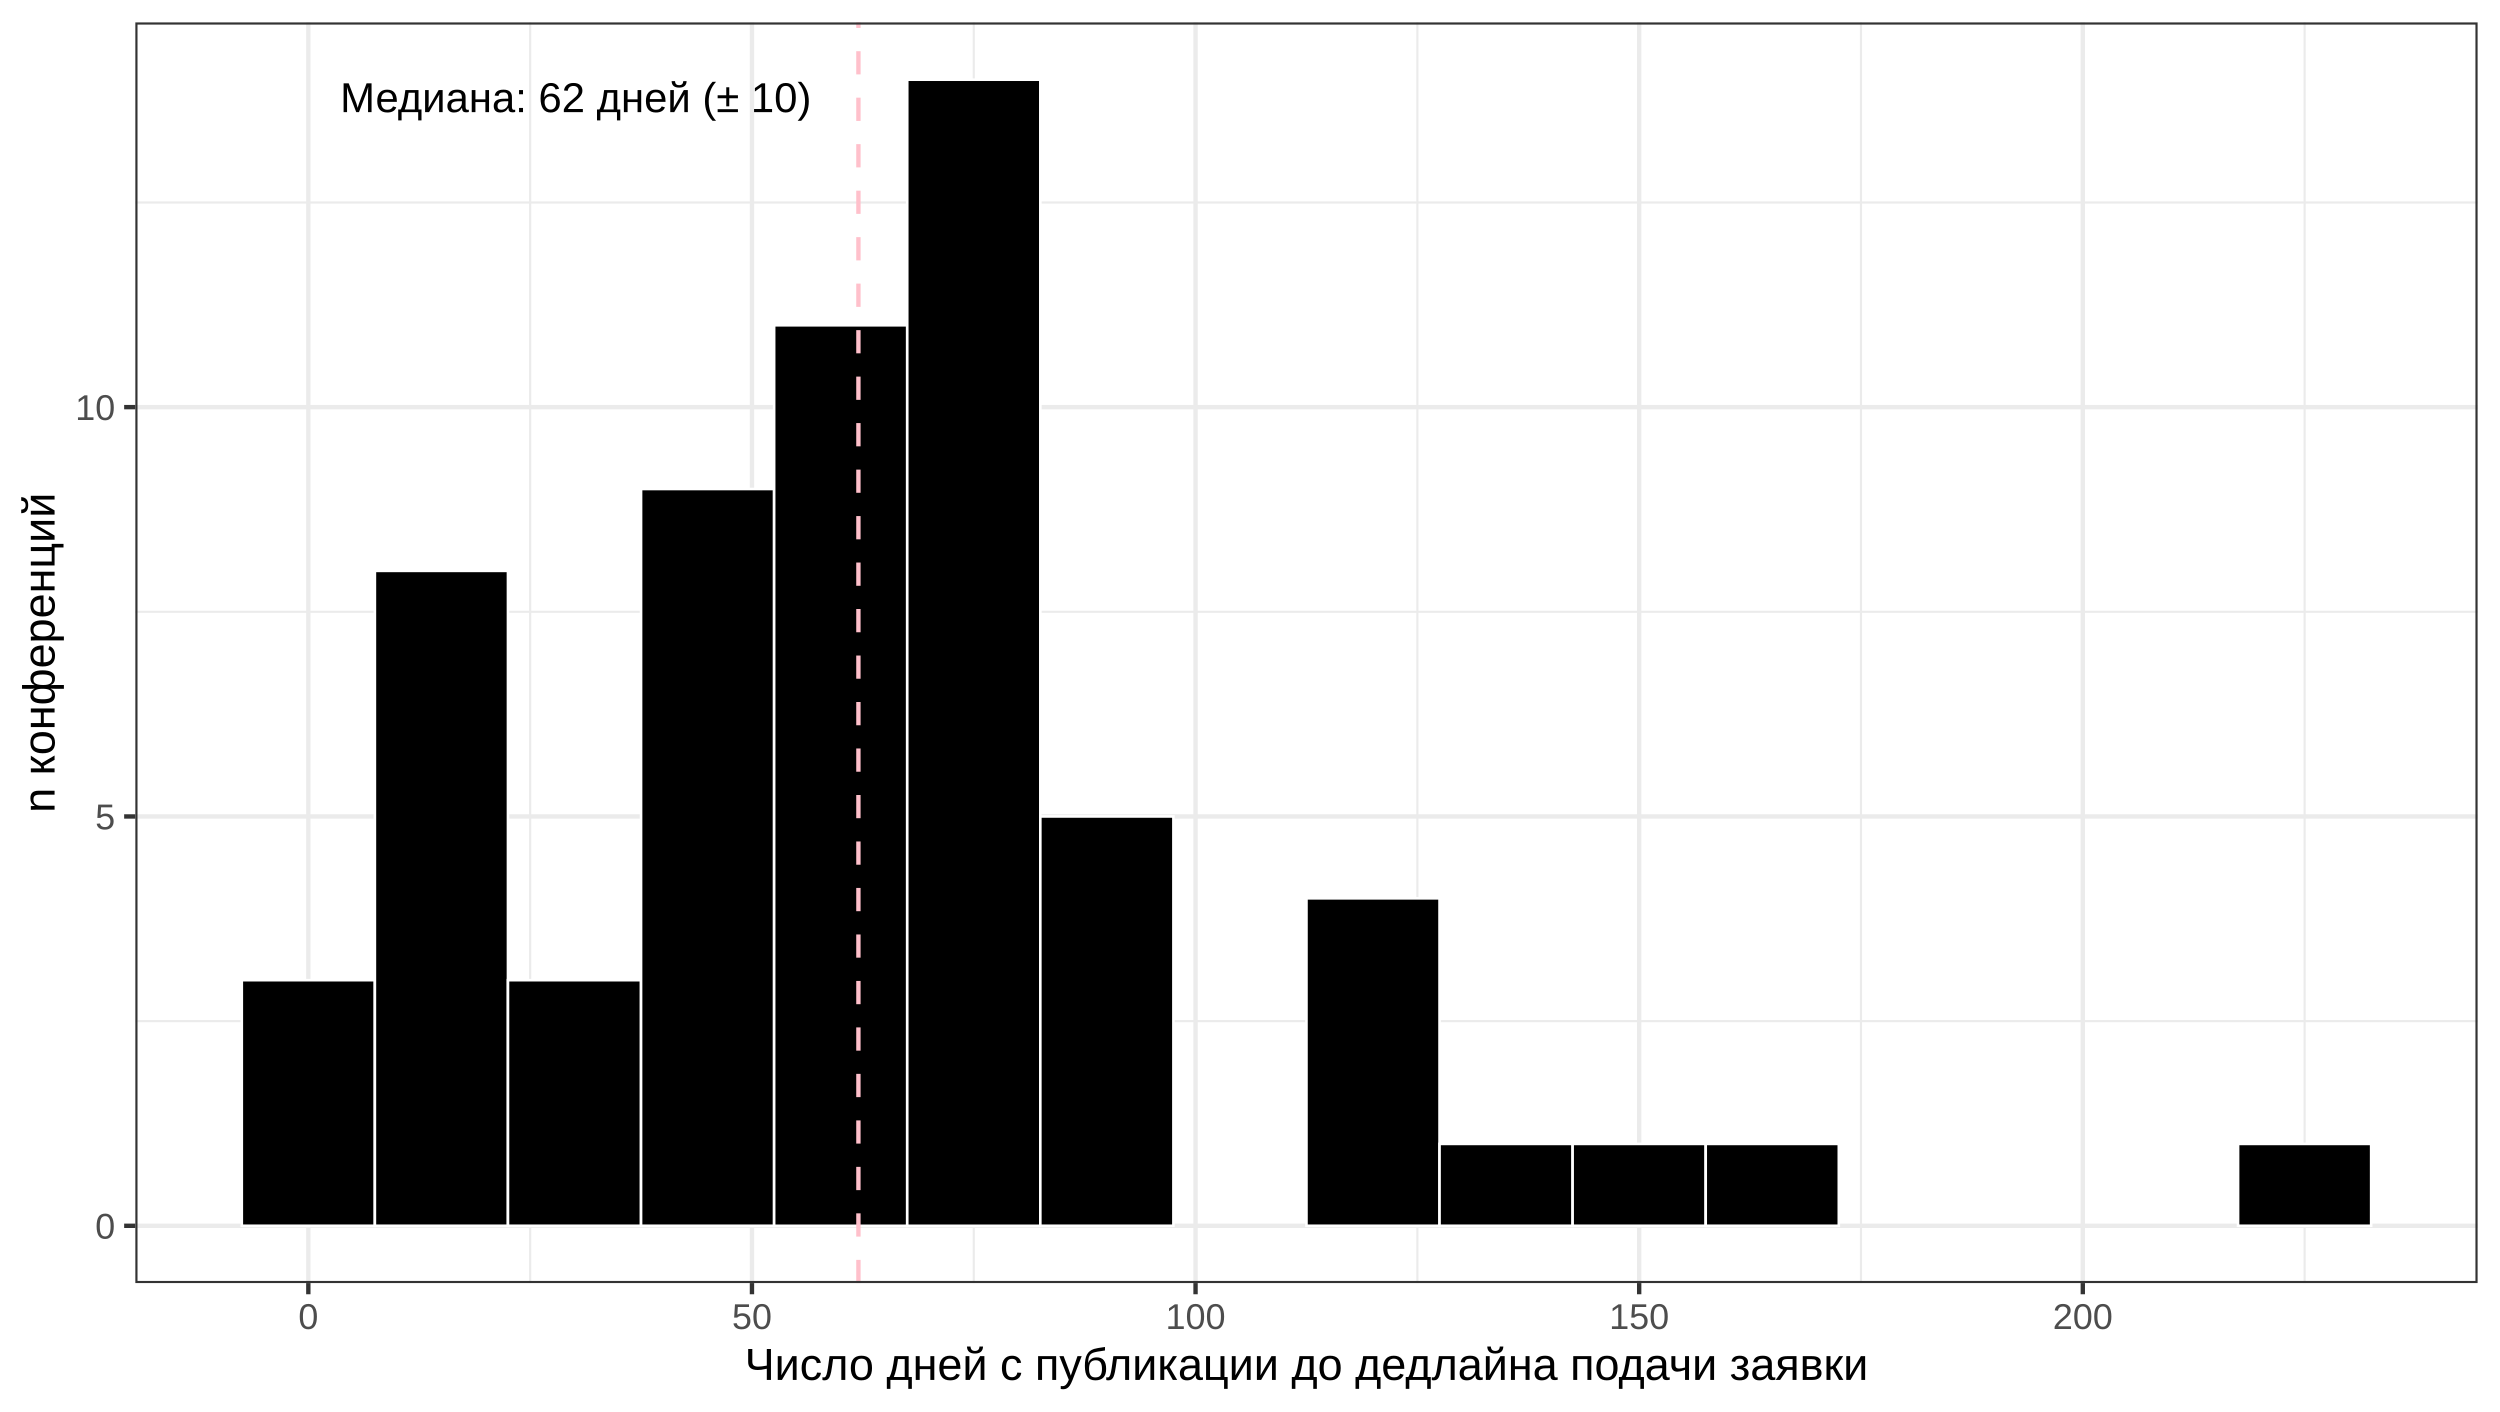
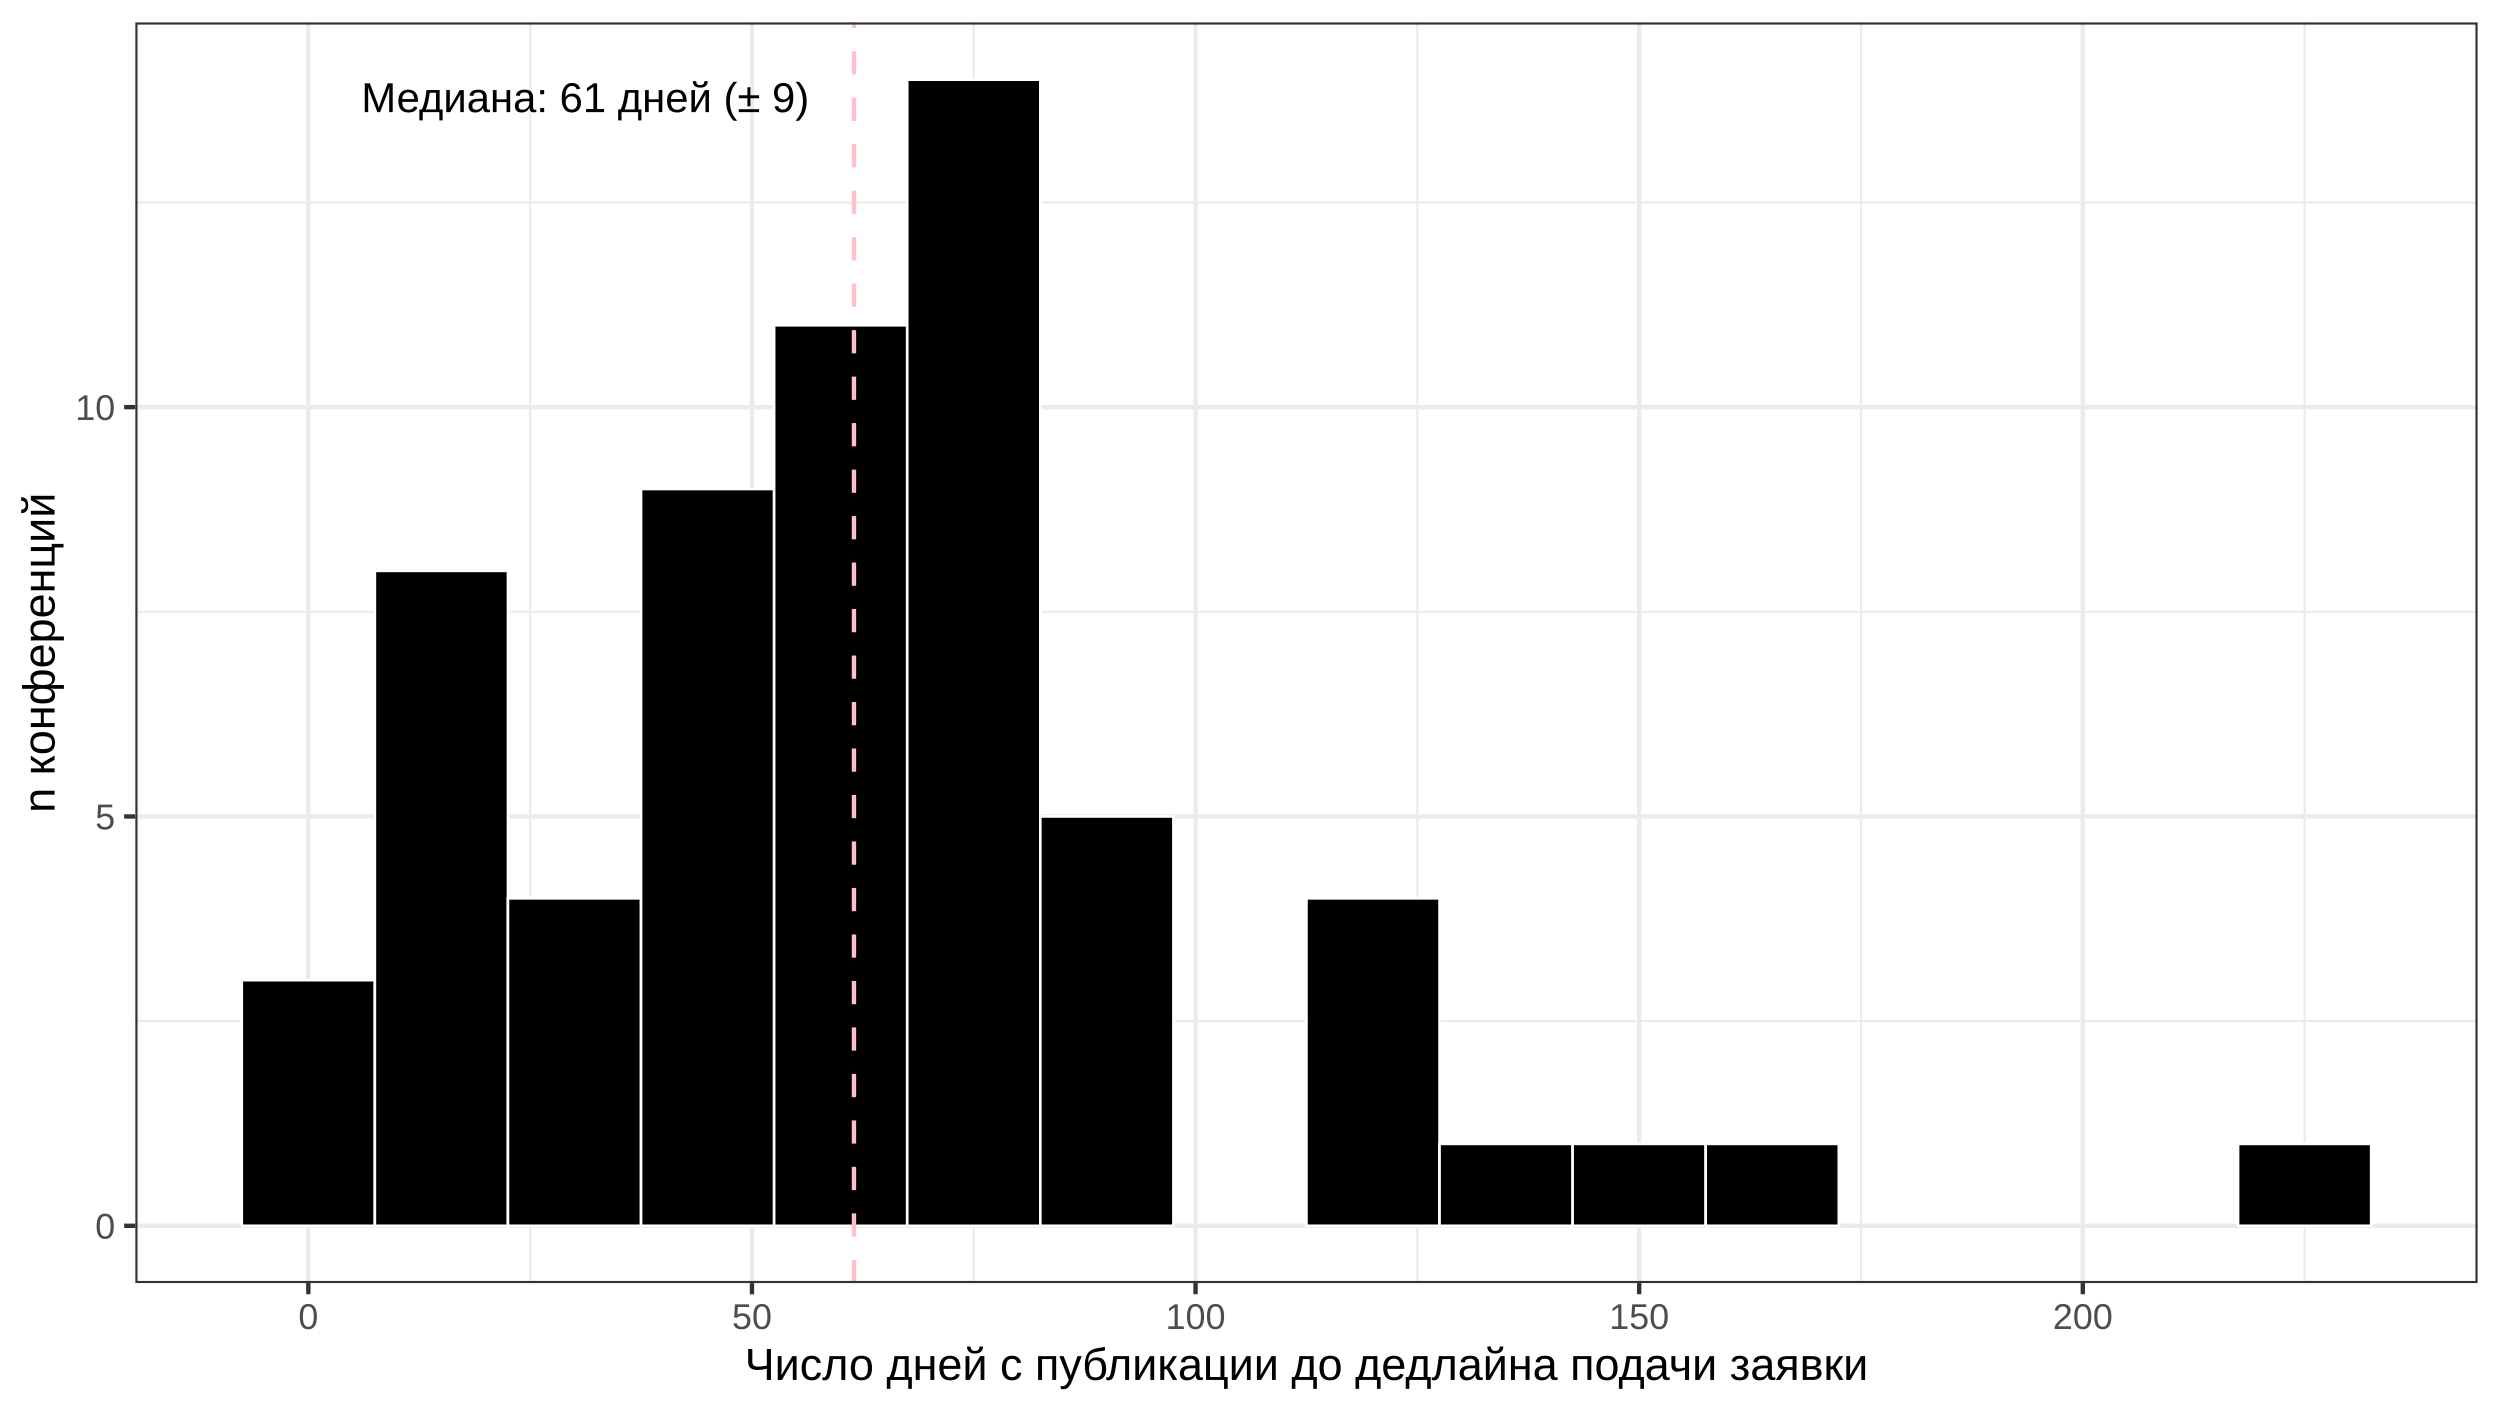
<svg xmlns="http://www.w3.org/2000/svg" width="612.00pt" height="345.60pt" viewBox="0 0 612.00 345.60">
  <g class="svglite">
    <defs>
      <style type="text/css">
    .svglite line, .svglite polyline, .svglite polygon, .svglite path, .svglite rect, .svglite circle {
      fill: none;
      stroke: #000000;
      stroke-linecap: round;
      stroke-linejoin: round;
      stroke-miterlimit: 10.00;
    }
    .svglite text {
      white-space: pre;
    }
    .svglite g.glyphgroup path {
      fill: inherit;
      stroke: none;
    }
  </style>
    </defs>
    <rect width="100%" height="100%" style="stroke: none; fill: #FFFFFF;" />
    <defs>
      <clipPath id="cpMC4wMHw2MTIuMDB8MC4wMHwzNDUuNjA=">
        <rect x="0.00" y="0.00" width="612.00" height="345.60" />
      </clipPath>
    </defs>
    <g clip-path="url(#cpMC4wMHw2MTIuMDB8MC4wMHwzNDUuNjA=)">
      <rect x="0.00" y="0.00" width="612.00" height="345.60" style="stroke-width: 1.07; stroke: #FFFFFF; fill: #FFFFFF;" />
    </g>
    <defs>
      <clipPath id="cpMzMuMTN8NjA2LjUyfDUuNDh8MzE0LjEw">
        <rect x="33.13" y="5.48" width="573.39" height="308.62" />
      </clipPath>
    </defs>
    <g clip-path="url(#cpMzMuMTN8NjA2LjUyfDUuNDh8MzE0LjEw)">
      <rect x="33.13" y="5.48" width="573.39" height="308.62" style="stroke-width: 1.07; stroke: none; fill: #FFFFFF;" />
      <polyline points="33.13,249.97 606.52,249.97 " style="stroke-width: 0.53; stroke: #EBEBEB; stroke-linecap: butt;" />
      <polyline points="33.13,149.77 606.52,149.77 " style="stroke-width: 0.53; stroke: #EBEBEB; stroke-linecap: butt;" />
      <polyline points="33.13,49.57 606.52,49.57 " style="stroke-width: 0.53; stroke: #EBEBEB; stroke-linecap: butt;" />
      <polyline points="129.78,314.10 129.78,5.48 " style="stroke-width: 0.53; stroke: #EBEBEB; stroke-linecap: butt;" />
      <polyline points="238.38,314.10 238.38,5.48 " style="stroke-width: 0.53; stroke: #EBEBEB; stroke-linecap: butt;" />
      <polyline points="346.97,314.10 346.97,5.48 " style="stroke-width: 0.53; stroke: #EBEBEB; stroke-linecap: butt;" />
      <polyline points="455.57,314.10 455.57,5.48 " style="stroke-width: 0.53; stroke: #EBEBEB; stroke-linecap: butt;" />
      <polyline points="564.17,314.10 564.17,5.48 " style="stroke-width: 0.53; stroke: #EBEBEB; stroke-linecap: butt;" />
      <polyline points="33.13,300.08 606.52,300.08 " style="stroke-width: 1.07; stroke: #EBEBEB; stroke-linecap: butt;" />
      <polyline points="33.13,199.87 606.52,199.87 " style="stroke-width: 1.07; stroke: #EBEBEB; stroke-linecap: butt;" />
      <polyline points="33.13,99.67 606.52,99.67 " style="stroke-width: 1.07; stroke: #EBEBEB; stroke-linecap: butt;" />
      <polyline points="75.48,314.10 75.48,5.48 " style="stroke-width: 1.07; stroke: #EBEBEB; stroke-linecap: butt;" />
      <polyline points="184.08,314.10 184.08,5.48 " style="stroke-width: 1.07; stroke: #EBEBEB; stroke-linecap: butt;" />
      <polyline points="292.67,314.10 292.67,5.48 " style="stroke-width: 1.07; stroke: #EBEBEB; stroke-linecap: butt;" />
      <polyline points="401.27,314.10 401.27,5.48 " style="stroke-width: 1.07; stroke: #EBEBEB; stroke-linecap: butt;" />
      <polyline points="509.87,314.10 509.87,5.48 " style="stroke-width: 1.07; stroke: #EBEBEB; stroke-linecap: butt;" />
      <rect x="59.19" y="239.95" width="32.58" height="60.12" style="stroke-width: 0.64; stroke: #FFFFFF; stroke-linecap: butt; stroke-linejoin: miter; fill: #000000;" />
      <rect x="91.77" y="139.75" width="32.58" height="160.32" style="stroke-width: 0.64; stroke: #FFFFFF; stroke-linecap: butt; stroke-linejoin: miter; fill: #000000;" />
-       <rect x="124.35" y="239.95" width="32.58" height="60.12" style="stroke-width: 0.64; stroke: #FFFFFF; stroke-linecap: butt; stroke-linejoin: miter; fill: #000000;" />
+       <rect x="124.35" y="219.91" width="32.58" height="80.16" style="stroke-width: 0.64; stroke: #FFFFFF; stroke-linecap: butt; stroke-linejoin: miter; fill: #000000;" />
      <rect x="156.93" y="119.71" width="32.58" height="180.36" style="stroke-width: 0.64; stroke: #FFFFFF; stroke-linecap: butt; stroke-linejoin: miter; fill: #000000;" />
      <rect x="189.51" y="79.63" width="32.58" height="220.45" style="stroke-width: 0.64; stroke: #FFFFFF; stroke-linecap: butt; stroke-linejoin: miter; fill: #000000;" />
      <rect x="222.09" y="19.51" width="32.58" height="280.57" style="stroke-width: 0.64; stroke: #FFFFFF; stroke-linecap: butt; stroke-linejoin: miter; fill: #000000;" />
      <rect x="254.67" y="199.87" width="32.58" height="100.20" style="stroke-width: 0.64; stroke: #FFFFFF; stroke-linecap: butt; stroke-linejoin: miter; fill: #000000;" />
      <rect x="287.24" y="300.08" width="32.58" height="0.00" style="stroke-width: 0.64; stroke: #FFFFFF; stroke-linecap: butt; stroke-linejoin: miter; fill: #000000;" />
      <rect x="319.82" y="219.91" width="32.58" height="80.16" style="stroke-width: 0.64; stroke: #FFFFFF; stroke-linecap: butt; stroke-linejoin: miter; fill: #000000;" />
      <rect x="352.40" y="280.03" width="32.58" height="20.04" style="stroke-width: 0.64; stroke: #FFFFFF; stroke-linecap: butt; stroke-linejoin: miter; fill: #000000;" />
      <rect x="384.98" y="280.03" width="32.58" height="20.04" style="stroke-width: 0.64; stroke: #FFFFFF; stroke-linecap: butt; stroke-linejoin: miter; fill: #000000;" />
      <rect x="417.56" y="280.03" width="32.58" height="20.04" style="stroke-width: 0.64; stroke: #FFFFFF; stroke-linecap: butt; stroke-linejoin: miter; fill: #000000;" />
      <rect x="450.14" y="300.08" width="32.58" height="0.00" style="stroke-width: 0.64; stroke: #FFFFFF; stroke-linecap: butt; stroke-linejoin: miter; fill: #000000;" />
      <rect x="482.72" y="300.08" width="32.58" height="0.00" style="stroke-width: 0.64; stroke: #FFFFFF; stroke-linecap: butt; stroke-linejoin: miter; fill: #000000;" />
      <rect x="515.30" y="300.08" width="32.58" height="0.00" style="stroke-width: 0.64; stroke: #FFFFFF; stroke-linecap: butt; stroke-linejoin: miter; fill: #000000;" />
      <rect x="547.88" y="280.03" width="32.58" height="20.04" style="stroke-width: 0.64; stroke: #FFFFFF; stroke-linecap: butt; stroke-linejoin: miter; fill: #000000;" />
-       <line x1="210.14" y1="314.10" x2="210.14" y2="5.48" style="stroke-width: 1.07; stroke: #FFC0CB; stroke-dasharray: 5.69,5.69; stroke-linecap: butt;" />
-       <text x="198.62" y="27.45" text-anchor="end" style="font-size: 10.24px; font-family: &quot;Arial&quot;;" textLength="115.25px" lengthAdjust="spacingAndGlyphs">Медиана: 62 дней (± 10)</text>
+       <line x1="209.05" y1="314.10" x2="209.05" y2="5.48" style="stroke-width: 1.07; stroke: #FFC0CB; stroke-dasharray: 5.69,5.69; stroke-linecap: butt;" />
+       <text x="198.10" y="27.45" text-anchor="end" style="font-size: 10.24px; font-family: &quot;Arial&quot;;" textLength="109.56px" lengthAdjust="spacingAndGlyphs">Медиана: 61 дней (± 9)</text>
      <rect x="33.13" y="5.48" width="573.39" height="308.62" style="stroke-width: 1.07; stroke: #333333;" />
    </g>
    <g clip-path="url(#cpMC4wMHw2MTIuMDB8MC4wMHwzNDUuNjA=)">
      <text x="28.20" y="303.23" text-anchor="end" style="font-size: 8.80px;fill: #4D4D4D; font-family: &quot;Arial&quot;;" textLength="4.89px" lengthAdjust="spacingAndGlyphs">0</text>
      <text x="28.20" y="203.02" text-anchor="end" style="font-size: 8.80px;fill: #4D4D4D; font-family: &quot;Arial&quot;;" textLength="4.89px" lengthAdjust="spacingAndGlyphs">5</text>
      <text x="28.20" y="102.82" text-anchor="end" style="font-size: 8.80px;fill: #4D4D4D; font-family: &quot;Arial&quot;;" textLength="9.78px" lengthAdjust="spacingAndGlyphs">10</text>
      <polyline points="30.39,300.08 33.13,300.08 " style="stroke-width: 1.07; stroke: #333333; stroke-linecap: butt;" />
      <polyline points="30.39,199.87 33.13,199.87 " style="stroke-width: 1.07; stroke: #333333; stroke-linecap: butt;" />
      <polyline points="30.39,99.67 33.13,99.67 " style="stroke-width: 1.07; stroke: #333333; stroke-linecap: butt;" />
      <polyline points="75.48,316.84 75.48,314.10 " style="stroke-width: 1.07; stroke: #333333; stroke-linecap: butt;" />
      <polyline points="184.08,316.84 184.08,314.10 " style="stroke-width: 1.07; stroke: #333333; stroke-linecap: butt;" />
      <polyline points="292.67,316.84 292.67,314.10 " style="stroke-width: 1.07; stroke: #333333; stroke-linecap: butt;" />
      <polyline points="401.27,316.84 401.27,314.10 " style="stroke-width: 1.07; stroke: #333333; stroke-linecap: butt;" />
      <polyline points="509.87,316.84 509.87,314.10 " style="stroke-width: 1.07; stroke: #333333; stroke-linecap: butt;" />
      <text x="75.48" y="325.34" text-anchor="middle" style="font-size: 8.80px;fill: #4D4D4D; font-family: &quot;Arial&quot;;" textLength="4.89px" lengthAdjust="spacingAndGlyphs">0</text>
      <text x="184.08" y="325.34" text-anchor="middle" style="font-size: 8.80px;fill: #4D4D4D; font-family: &quot;Arial&quot;;" textLength="9.78px" lengthAdjust="spacingAndGlyphs">50</text>
      <text x="292.67" y="325.34" text-anchor="middle" style="font-size: 8.80px;fill: #4D4D4D; font-family: &quot;Arial&quot;;" textLength="14.67px" lengthAdjust="spacingAndGlyphs">100</text>
      <text x="401.27" y="325.34" text-anchor="middle" style="font-size: 8.80px;fill: #4D4D4D; font-family: &quot;Arial&quot;;" textLength="14.67px" lengthAdjust="spacingAndGlyphs">150</text>
      <text x="509.87" y="325.34" text-anchor="middle" style="font-size: 8.80px;fill: #4D4D4D; font-family: &quot;Arial&quot;;" textLength="14.67px" lengthAdjust="spacingAndGlyphs">200</text>
      <text x="319.82" y="337.80" text-anchor="middle" style="font-size: 11.00px; font-family: &quot;Arial&quot;;" textLength="275.16px" lengthAdjust="spacingAndGlyphs">Число дней с публикации до дедлайна подачи заявки</text>
      <text transform="translate(13.36,159.79) rotate(-90)" text-anchor="middle" style="font-size: 11.00px; font-family: &quot;Arial&quot;;" textLength="78.41px" lengthAdjust="spacingAndGlyphs">n конференций</text>
    </g>
  </g>
</svg>
